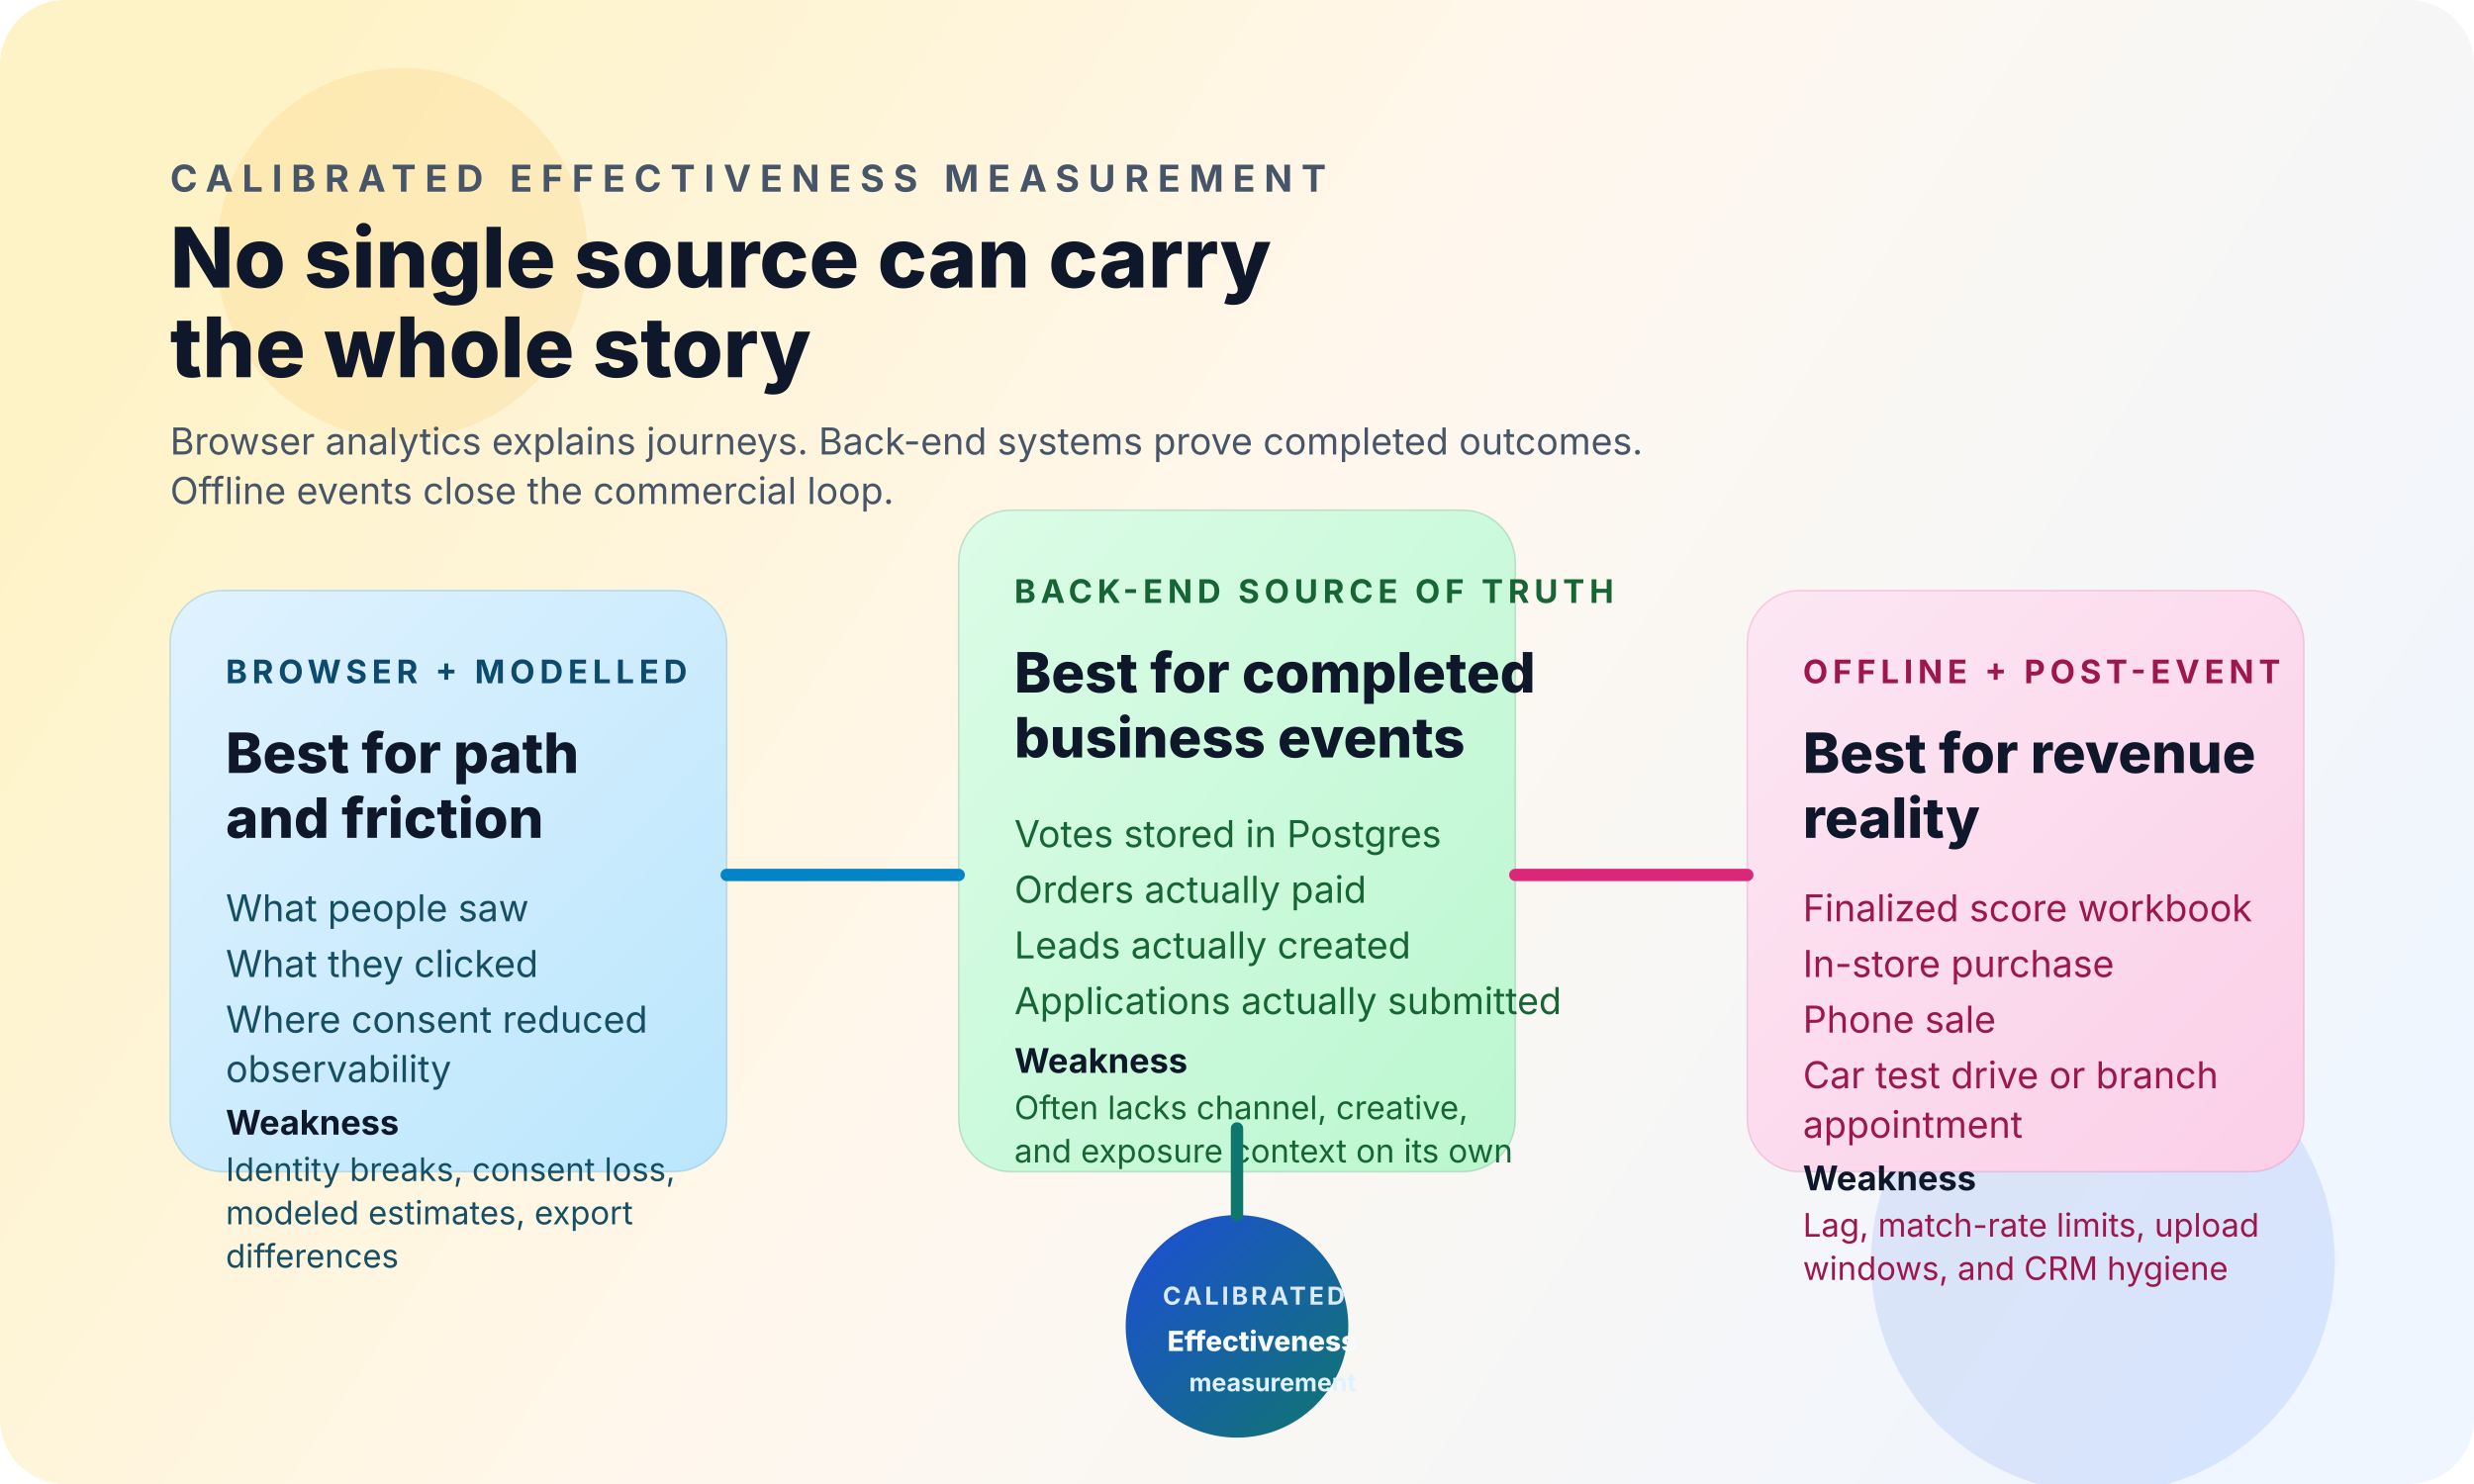
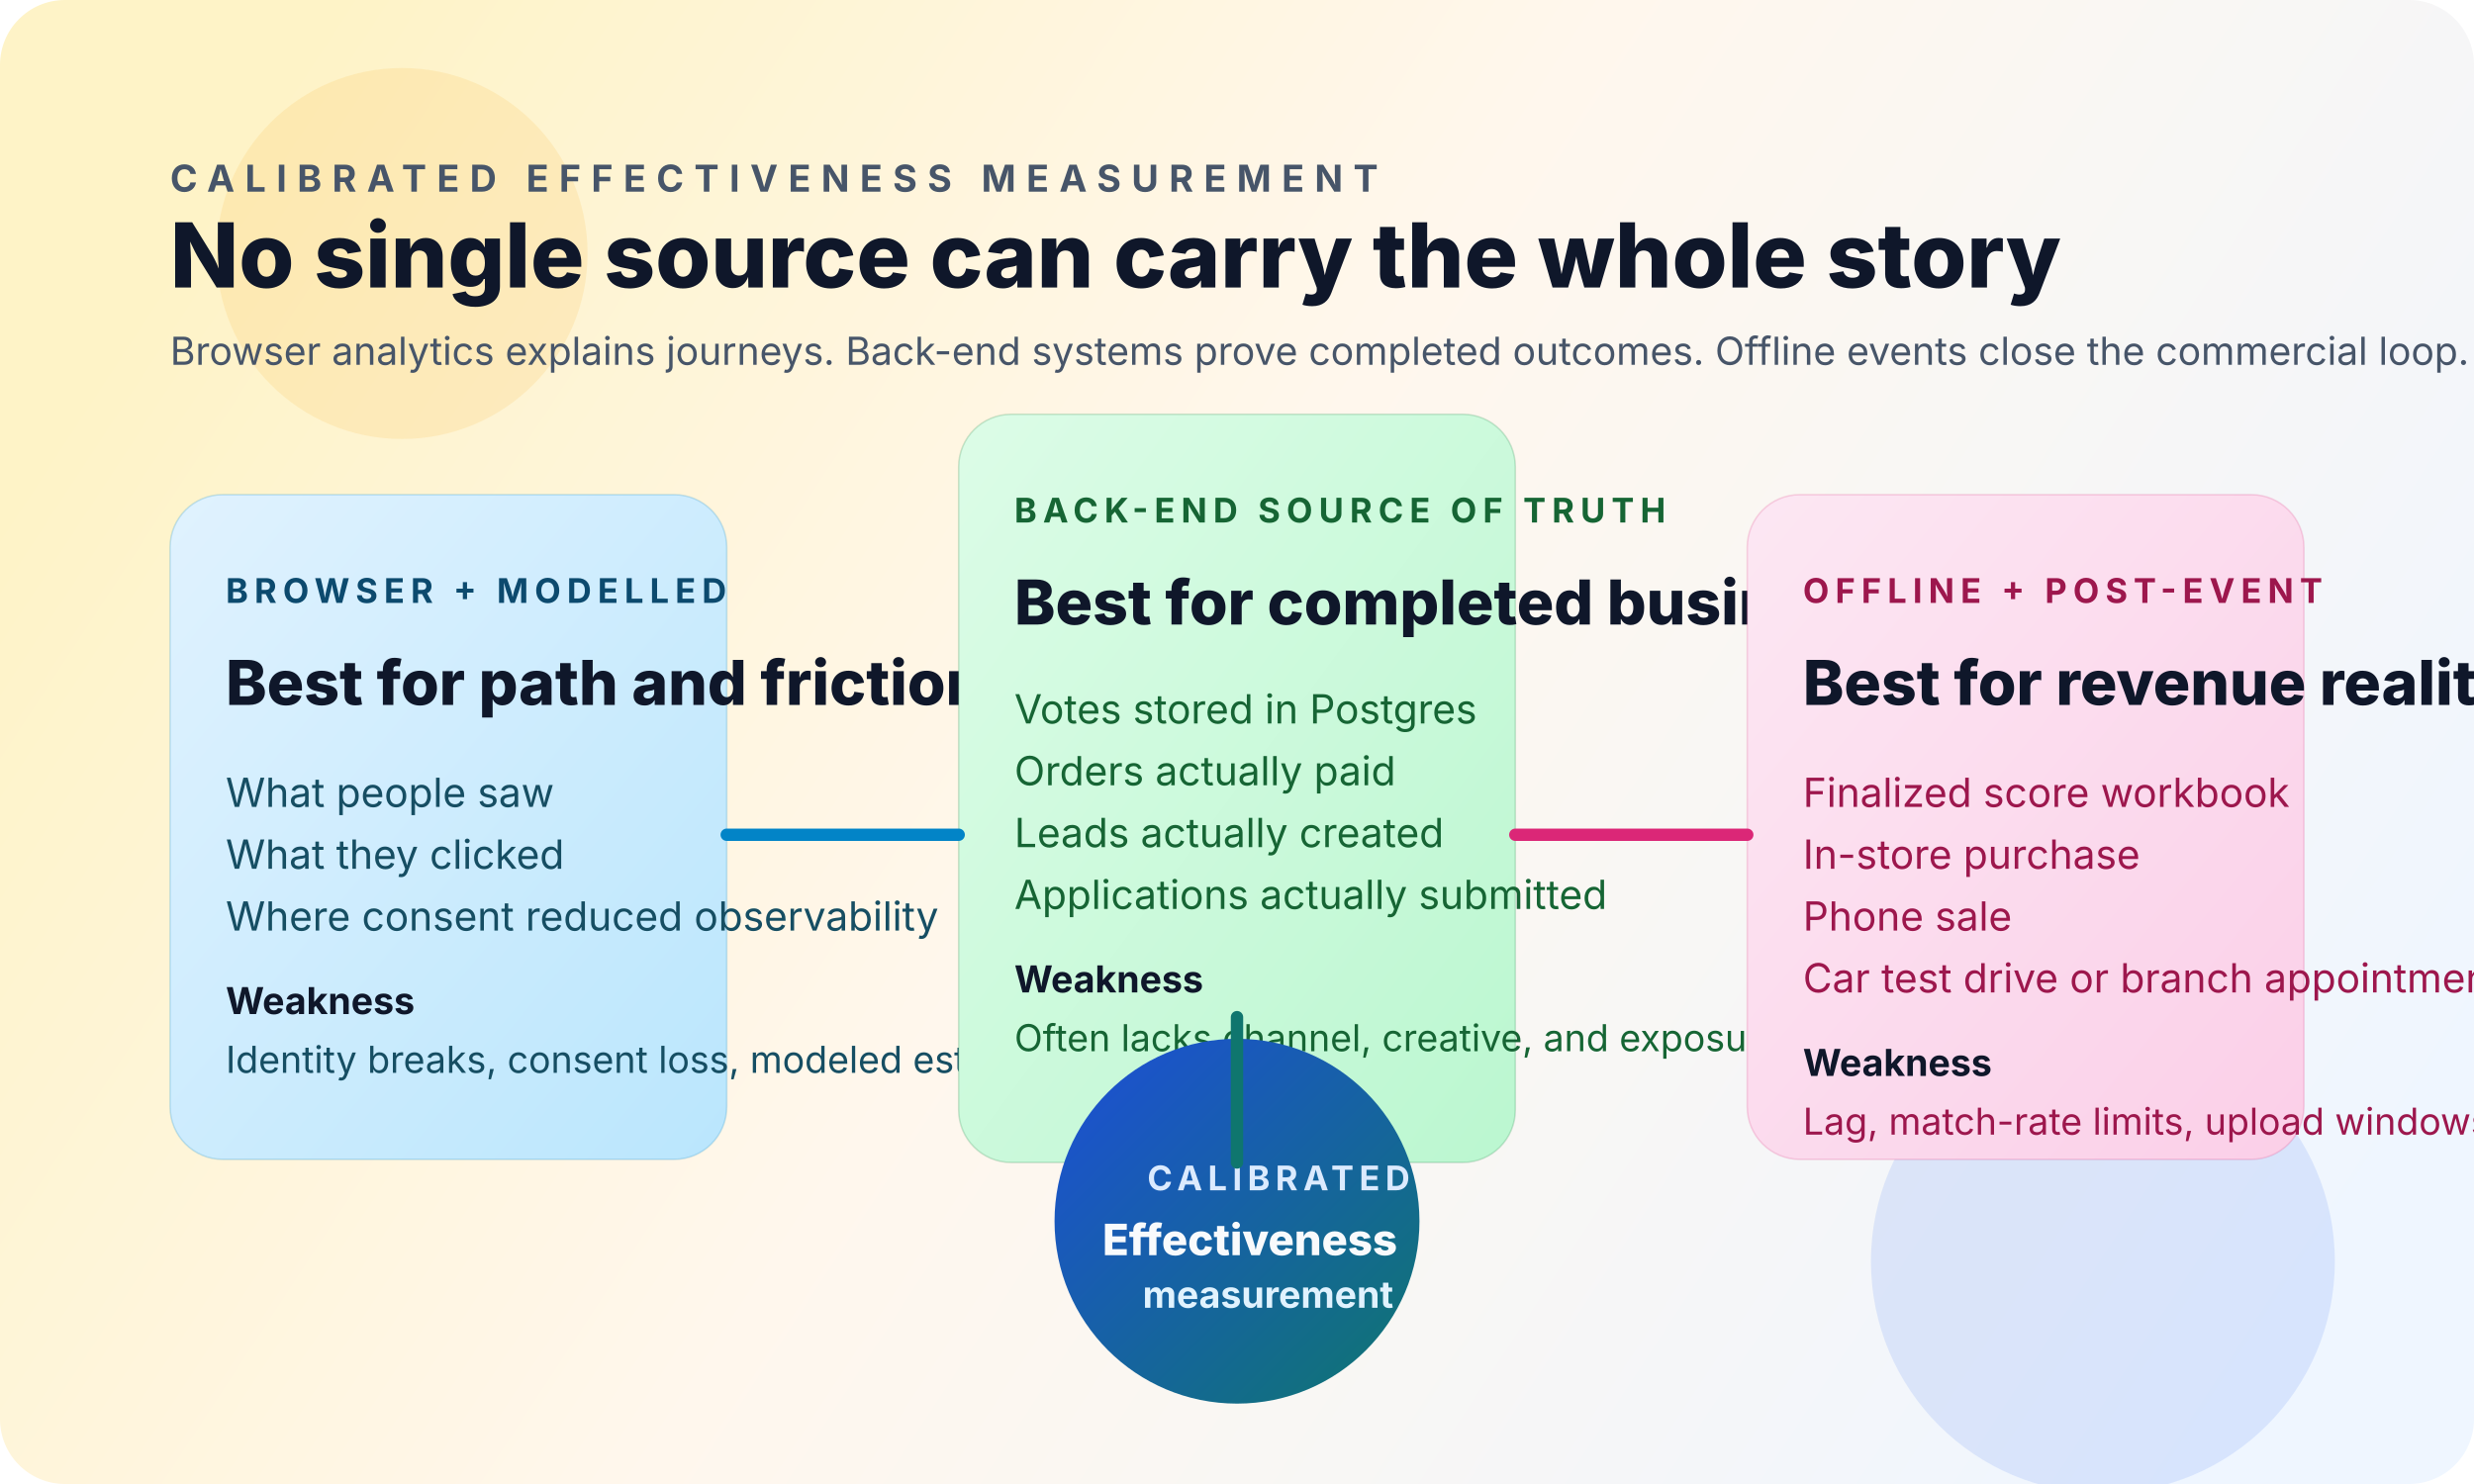
<svg xmlns="http://www.w3.org/2000/svg" width="1600" height="960" viewBox="0 0 1600 960" fill="none">
  <defs>
    <linearGradient id="bg" x1="180" y1="60" x2="1460" y2="900" gradientUnits="userSpaceOnUse">
      <stop stop-color="#FEF3C7" />
      <stop offset="0.45" stop-color="#FFF7ED" />
      <stop offset="1" stop-color="#EFF6FF" />
    </linearGradient>
    <linearGradient id="browser" x1="0" y1="0" x2="1" y2="1">
      <stop stop-color="#E0F2FE" />
      <stop offset="1" stop-color="#BAE6FD" />
    </linearGradient>
    <linearGradient id="backend" x1="0" y1="0" x2="1" y2="1">
      <stop stop-color="#DCFCE7" />
      <stop offset="1" stop-color="#BBF7D0" />
    </linearGradient>
    <linearGradient id="offline" x1="0" y1="0" x2="1" y2="1">
      <stop stop-color="#FCE7F3" />
      <stop offset="1" stop-color="#FBCFE8" />
    </linearGradient>
    <linearGradient id="center" x1="0" y1="0" x2="1" y2="1">
      <stop stop-color="#1D4ED8" />
      <stop offset="1" stop-color="#0F766E" />
    </linearGradient>
  </defs>
  <rect width="1600" height="960" rx="42" fill="url(#bg)" />
  <circle cx="260" cy="164" r="120" fill="#F59E0B" fill-opacity="0.12" />
  <circle cx="1360" cy="816" r="150" fill="#2563EB" fill-opacity="0.12" />
-   <text x="110" y="124" fill="#475569" font-family="Inter, Arial, sans-serif" font-size="24" font-weight="700" letter-spacing="0.24em">CALIBRATED EFFECTIVENESS MEASUREMENT</text>
-   <text fill="#0F172A" font-family="Inter, Arial, sans-serif" font-size="54" font-weight="800">
-     <tspan x="110" y="186">No single source can carry</tspan>
-     <tspan x="110" y="244">the whole story</tspan>
-   </text>
-   <text fill="#475569" font-family="Inter, Arial, sans-serif" font-size="24">
-     <tspan x="110" y="294">Browser analytics explains journeys. Back-end systems prove completed outcomes.</tspan>
-     <tspan x="110" y="326">Offline events close the commercial loop.</tspan>
-   </text>
-   <rect x="110" y="382" width="360" height="376" rx="34" fill="url(#browser)" stroke="#0284C7" stroke-opacity="0.2" />
-   <text x="146" y="442" fill="#0C4A6E" font-family="Inter, Arial, sans-serif" font-size="21" font-weight="700" letter-spacing="0.15em">BROWSER + MODELLED</text>
-   <text fill="#0F172A" font-family="Inter, Arial, sans-serif" font-size="36" font-weight="800">
-     <tspan x="146" y="500">Best for path</tspan>
-     <tspan x="146" y="542">and friction</tspan>
-   </text>
-   <text fill="#164E63" font-family="Inter, Arial, sans-serif" font-size="24">
-     <tspan x="146" y="596">What people saw</tspan>
-     <tspan x="146" y="632">What they clicked</tspan>
-     <tspan x="146" y="668">Where consent reduced</tspan>
-     <tspan x="146" y="700">observability</tspan>
-   </text>
-   <text x="146" y="734" fill="#0F172A" font-family="Inter, Arial, sans-serif" font-size="22" font-weight="700">Weakness</text>
-   <text fill="#164E63" font-family="Inter, Arial, sans-serif" font-size="21">
-     <tspan x="146" y="764">Identity breaks, consent loss,</tspan>
-     <tspan x="146" y="792">modeled estimates, export</tspan>
-     <tspan x="146" y="820">differences</tspan>
-   </text>
-   <rect x="620" y="330" width="360" height="428" rx="34" fill="url(#backend)" stroke="#15803D" stroke-opacity="0.2" />
-   <text x="656" y="390" fill="#166534" font-family="Inter, Arial, sans-serif" font-size="21" font-weight="700" letter-spacing="0.15em">BACK-END SOURCE OF TRUTH</text>
-   <text fill="#0F172A" font-family="Inter, Arial, sans-serif" font-size="36" font-weight="800">
-     <tspan x="656" y="448">Best for completed</tspan>
-     <tspan x="656" y="490">business events</tspan>
-   </text>
-   <text fill="#166534" font-family="Inter, Arial, sans-serif" font-size="24">
-     <tspan x="656" y="548">Votes stored in Postgres</tspan>
-     <tspan x="656" y="584">Orders actually paid</tspan>
-     <tspan x="656" y="620">Leads actually created</tspan>
-     <tspan x="656" y="656">Applications actually submitted</tspan>
-   </text>
-   <text x="656" y="694" fill="#0F172A" font-family="Inter, Arial, sans-serif" font-size="22" font-weight="700">Weakness</text>
-   <text fill="#166534" font-family="Inter, Arial, sans-serif" font-size="21">
-     <tspan x="656" y="724">Often lacks channel, creative,</tspan>
-     <tspan x="656" y="752">and exposure context on its own</tspan>
-   </text>
-   <rect x="1130" y="382" width="360" height="376" rx="34" fill="url(#offline)" stroke="#DB2777" stroke-opacity="0.18" />
-   <text x="1166" y="442" fill="#9D174D" font-family="Inter, Arial, sans-serif" font-size="21" font-weight="700" letter-spacing="0.15em">OFFLINE + POST-EVENT</text>
-   <text fill="#0F172A" font-family="Inter, Arial, sans-serif" font-size="36" font-weight="800">
-     <tspan x="1166" y="500">Best for revenue</tspan>
-     <tspan x="1166" y="542">reality</tspan>
-   </text>
-   <text fill="#9D174D" font-family="Inter, Arial, sans-serif" font-size="24">
-     <tspan x="1166" y="596">Finalized score workbook</tspan>
-     <tspan x="1166" y="632">In-store purchase</tspan>
-     <tspan x="1166" y="668">Phone sale</tspan>
-     <tspan x="1166" y="704">Car test drive or branch</tspan>
-     <tspan x="1166" y="736">appointment</tspan>
-   </text>
-   <text x="1166" y="770" fill="#0F172A" font-family="Inter, Arial, sans-serif" font-size="22" font-weight="700">Weakness</text>
-   <text fill="#9D174D" font-family="Inter, Arial, sans-serif" font-size="21">
-     <tspan x="1166" y="800">Lag, match-rate limits, upload</tspan>
-     <tspan x="1166" y="828">windows, and CRM hygiene</tspan>
-   </text>
-   <circle cx="800" cy="858" r="72" fill="url(#center)" />
-   <text x="752" y="844" fill="#DBEAFE" font-family="Inter, Arial, sans-serif" font-size="16" font-weight="700" letter-spacing="0.12em">CALIBRATED</text>
-   <text x="755" y="874" fill="#F8FAFC" font-family="Inter, Arial, sans-serif" font-size="18" font-weight="800">Effectiveness</text>
-   <text x="769" y="900" fill="#E0F2FE" font-family="Inter, Arial, sans-serif" font-size="16" font-weight="700">measurement</text>
-   <path d="M470 566C550 566 560 566 620 566" stroke="#0284C7" stroke-width="8" stroke-linecap="round" />
-   <path d="M980 566C1050 566 1060 566 1130 566" stroke="#DB2777" stroke-width="8" stroke-linecap="round" />
-   <path d="M800 786V730" stroke="#0F766E" stroke-width="8" stroke-linecap="round" />
+   <text x="110" y="124" fill="#475569" font-family="Inter, Arial, sans-serif" font-size="24" font-weight="700" letter-spacing="0.28em">CALIBRATED EFFECTIVENESS MEASUREMENT</text>
+   <text x="110" y="186" fill="#0F172A" font-family="Inter, Arial, sans-serif" font-size="58" font-weight="800">No single source can carry the whole story</text>
+   <text x="110" y="236" fill="#475569" font-family="Inter, Arial, sans-serif" font-size="25">Browser analytics explains journeys. Back-end systems prove completed outcomes. Offline events close the commercial loop.</text>
+   <rect x="110" y="320" width="360" height="430" rx="34" fill="url(#browser)" stroke="#0284C7" stroke-opacity="0.2" />
+   <text x="146" y="390" fill="#0C4A6E" font-family="Inter, Arial, sans-serif" font-size="22" font-weight="700" letter-spacing="0.18em">BROWSER + MODELLED</text>
+   <text x="146" y="456" fill="#0F172A" font-family="Inter, Arial, sans-serif" font-size="40" font-weight="800">Best for path and friction</text>
+   <text x="146" y="522" fill="#164E63" font-family="Inter, Arial, sans-serif" font-size="26">What people saw</text>
+   <text x="146" y="562" fill="#164E63" font-family="Inter, Arial, sans-serif" font-size="26">What they clicked</text>
+   <text x="146" y="602" fill="#164E63" font-family="Inter, Arial, sans-serif" font-size="26">Where consent reduced observability</text>
+   <text x="146" y="656" fill="#0F172A" font-family="Inter, Arial, sans-serif" font-size="24" font-weight="700">Weakness</text>
+   <text x="146" y="694" fill="#164E63" font-family="Inter, Arial, sans-serif" font-size="24">Identity breaks, consent loss, modeled estimates, export differences</text>
+   <rect x="620" y="268" width="360" height="484" rx="34" fill="url(#backend)" stroke="#15803D" stroke-opacity="0.2" />
+   <text x="656" y="338" fill="#166534" font-family="Inter, Arial, sans-serif" font-size="22" font-weight="700" letter-spacing="0.18em">BACK-END SOURCE OF TRUTH</text>
+   <text x="656" y="404" fill="#0F172A" font-family="Inter, Arial, sans-serif" font-size="40" font-weight="800">Best for completed business events</text>
+   <text x="656" y="468" fill="#166534" font-family="Inter, Arial, sans-serif" font-size="26">Votes stored in Postgres</text>
+   <text x="656" y="508" fill="#166534" font-family="Inter, Arial, sans-serif" font-size="26">Orders actually paid</text>
+   <text x="656" y="548" fill="#166534" font-family="Inter, Arial, sans-serif" font-size="26">Leads actually created</text>
+   <text x="656" y="588" fill="#166534" font-family="Inter, Arial, sans-serif" font-size="26">Applications actually submitted</text>
+   <text x="656" y="642" fill="#0F172A" font-family="Inter, Arial, sans-serif" font-size="24" font-weight="700">Weakness</text>
+   <text x="656" y="680" fill="#166534" font-family="Inter, Arial, sans-serif" font-size="24">Often lacks channel, creative, and exposure context on its own</text>
+   <rect x="1130" y="320" width="360" height="430" rx="34" fill="url(#offline)" stroke="#DB2777" stroke-opacity="0.18" />
+   <text x="1166" y="390" fill="#9D174D" font-family="Inter, Arial, sans-serif" font-size="22" font-weight="700" letter-spacing="0.18em">OFFLINE + POST-EVENT</text>
+   <text x="1166" y="456" fill="#0F172A" font-family="Inter, Arial, sans-serif" font-size="40" font-weight="800">Best for revenue reality</text>
+   <text x="1166" y="522" fill="#9D174D" font-family="Inter, Arial, sans-serif" font-size="26">Finalized score workbook</text>
+   <text x="1166" y="562" fill="#9D174D" font-family="Inter, Arial, sans-serif" font-size="26">In-store purchase</text>
+   <text x="1166" y="602" fill="#9D174D" font-family="Inter, Arial, sans-serif" font-size="26">Phone sale</text>
+   <text x="1166" y="642" fill="#9D174D" font-family="Inter, Arial, sans-serif" font-size="26">Car test drive or branch appointment</text>
+   <text x="1166" y="696" fill="#0F172A" font-family="Inter, Arial, sans-serif" font-size="24" font-weight="700">Weakness</text>
+   <text x="1166" y="734" fill="#9D174D" font-family="Inter, Arial, sans-serif" font-size="24">Lag, match-rate limits, upload windows, and CRM hygiene</text>
+   <circle cx="800" cy="790" r="118" fill="url(#center)" />
+   <text x="742" y="770" fill="#DBEAFE" font-family="Inter, Arial, sans-serif" font-size="22" font-weight="700" letter-spacing="0.16em">CALIBRATED</text>
+   <text x="713" y="812" fill="#F8FAFC" font-family="Inter, Arial, sans-serif" font-size="28" font-weight="800">Effectiveness</text>
+   <text x="739" y="846" fill="#E0F2FE" font-family="Inter, Arial, sans-serif" font-size="24" font-weight="700">measurement</text>
+   <path d="M470 540C550 540 560 540 620 540" stroke="#0284C7" stroke-width="8" stroke-linecap="round" />
+   <path d="M980 540C1050 540 1060 540 1130 540" stroke="#DB2777" stroke-width="8" stroke-linecap="round" />
+   <path d="M800 752V658" stroke="#0F766E" stroke-width="8" stroke-linecap="round" />
</svg>
